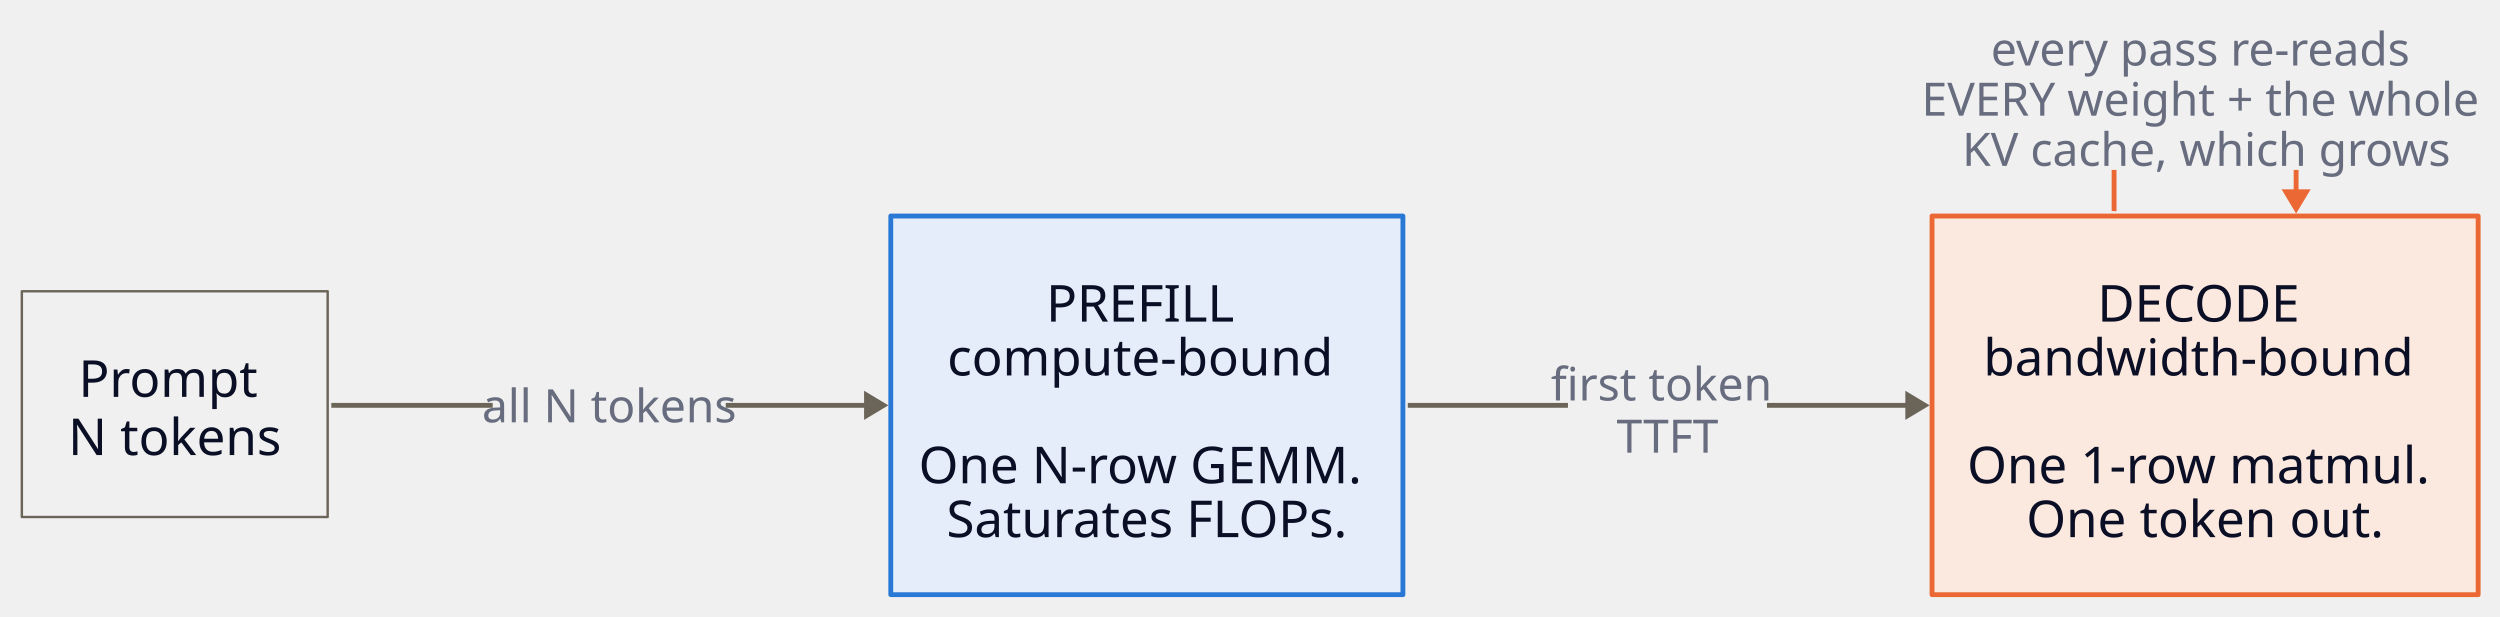
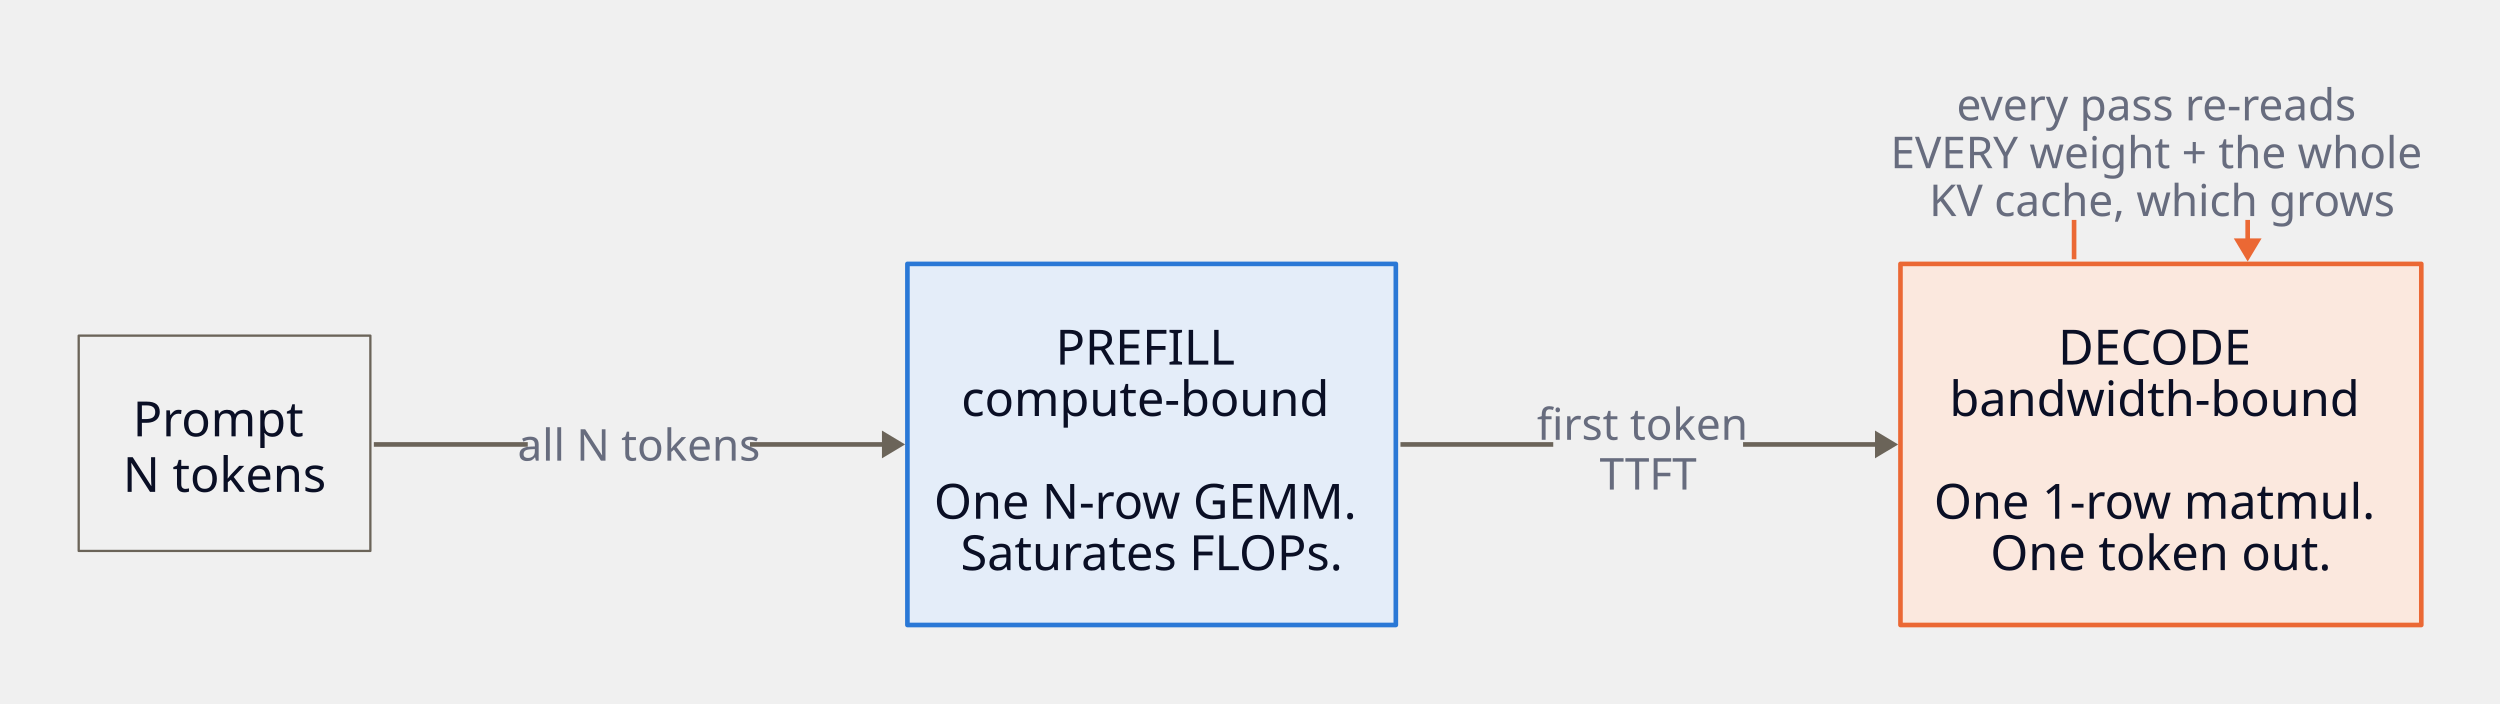
- <svg xmlns="http://www.w3.org/2000/svg" data-d2-version="v0.7.0-HEAD" preserveAspectRatio="xMinYMin meet" viewBox="0 0 1030 254">
-   <svg class="d2-408671570 d2-svg" viewBox="3 37 1030 254">
+ <svg xmlns="http://www.w3.org/2000/svg" data-d2-version="v0.7.0-HEAD" preserveAspectRatio="xMinYMin meet" viewBox="0 0 1080 304">
+   <svg class="d2-408671570 d2-svg" viewBox="-22 12 1080 304">
    <style type="text/css">
.d2-408671570 .text-bold {
	font-family: "d2-408671570-font-bold";
}

.d2-408671570 .text-italic {
	font-family: "d2-408671570-font-italic";
}
</style>
    <style type="text/css">.shape {
  shape-rendering: geometricPrecision;
  stroke-linejoin: round;
} .fig-diagram .connection {
  stroke-linecap: round;
  stroke-linejoin: round;
} .fig-diagram .blend {
  mix-blend-mode: multiply;
  opacity: 0.5;
}

		.d2-408671570 .fill-N1{fill:#0A0F25;}
		.d2-408671570 .fill-N2{fill:#676C7E;}
		.d2-408671570 .fill-N3{fill:#9499AB;}
		.d2-408671570 .fill-N4{fill:#CFD2DD;}
		.d2-408671570 .fill-N5{fill:#DEE1EB;}
		.d2-408671570 .fill-N6{fill:#EEF1F8;}
		.d2-408671570 .fill-N7{fill:#FFFFFF;}
		.d2-408671570 .fill-B1{fill:#0D32B2;}
		.d2-408671570 .fill-B2{fill:#0D32B2;}
		.d2-408671570 .fill-B3{fill:#E3E9FD;}
		.d2-408671570 .fill-B4{fill:#E3E9FD;}
		.d2-408671570 .fill-B5{fill:#EDF0FD;}
		.d2-408671570 .fill-B6{fill:#F7F8FE;}
		.d2-408671570 .fill-AA2{fill:#4A6FF3;}
		.d2-408671570 .fill-AA4{fill:#EDF0FD;}
		.d2-408671570 .fill-AA5{fill:#F7F8FE;}
		.d2-408671570 .fill-AB4{fill:#EDF0FD;}
		.d2-408671570 .fill-AB5{fill:#F7F8FE;}
		.d2-408671570 .stroke-N1{stroke:#0A0F25;}
		.d2-408671570 .stroke-N2{stroke:#676C7E;}
		.d2-408671570 .stroke-N3{stroke:#9499AB;}
		.d2-408671570 .stroke-N4{stroke:#CFD2DD;}
		.d2-408671570 .stroke-N5{stroke:#DEE1EB;}
		.d2-408671570 .stroke-N6{stroke:#EEF1F8;}
		.d2-408671570 .stroke-N7{stroke:#FFFFFF;}
		.d2-408671570 .stroke-B1{stroke:#0D32B2;}
		.d2-408671570 .stroke-B2{stroke:#0D32B2;}
		.d2-408671570 .stroke-B3{stroke:#E3E9FD;}
		.d2-408671570 .stroke-B4{stroke:#E3E9FD;}
		.d2-408671570 .stroke-B5{stroke:#EDF0FD;}
		.d2-408671570 .stroke-B6{stroke:#F7F8FE;}
		.d2-408671570 .stroke-AA2{stroke:#4A6FF3;}
		.d2-408671570 .stroke-AA4{stroke:#EDF0FD;}
		.d2-408671570 .stroke-AA5{stroke:#F7F8FE;}
		.d2-408671570 .stroke-AB4{stroke:#EDF0FD;}
		.d2-408671570 .stroke-AB5{stroke:#F7F8FE;}
		.d2-408671570 .background-color-N1{background-color:#0A0F25;}
		.d2-408671570 .background-color-N2{background-color:#676C7E;}
		.d2-408671570 .background-color-N3{background-color:#9499AB;}
		.d2-408671570 .background-color-N4{background-color:#CFD2DD;}
		.d2-408671570 .background-color-N5{background-color:#DEE1EB;}
		.d2-408671570 .background-color-N6{background-color:#EEF1F8;}
		.d2-408671570 .background-color-N7{background-color:#FFFFFF;}
		.d2-408671570 .background-color-B1{background-color:#0D32B2;}
		.d2-408671570 .background-color-B2{background-color:#0D32B2;}
		.d2-408671570 .background-color-B3{background-color:#E3E9FD;}
		.d2-408671570 .background-color-B4{background-color:#E3E9FD;}
		.d2-408671570 .background-color-B5{background-color:#EDF0FD;}
		.d2-408671570 .background-color-B6{background-color:#F7F8FE;}
		.d2-408671570 .background-color-AA2{background-color:#4A6FF3;}
		.d2-408671570 .background-color-AA4{background-color:#EDF0FD;}
		.d2-408671570 .background-color-AA5{background-color:#F7F8FE;}
		.d2-408671570 .background-color-AB4{background-color:#EDF0FD;}
		.d2-408671570 .background-color-AB5{background-color:#F7F8FE;}
		.d2-408671570 .color-N1{color:#0A0F25;}
		.d2-408671570 .color-N2{color:#676C7E;}
		.d2-408671570 .color-N3{color:#9499AB;}
		.d2-408671570 .color-N4{color:#CFD2DD;}
		.d2-408671570 .color-N5{color:#DEE1EB;}
		.d2-408671570 .color-N6{color:#EEF1F8;}
		.d2-408671570 .color-N7{color:#FFFFFF;}
		.d2-408671570 .color-B1{color:#0D32B2;}
		.d2-408671570 .color-B2{color:#0D32B2;}
		.d2-408671570 .color-B3{color:#E3E9FD;}
		.d2-408671570 .color-B4{color:#E3E9FD;}
		.d2-408671570 .color-B5{color:#EDF0FD;}
		.d2-408671570 .color-B6{color:#F7F8FE;}
		.d2-408671570 .color-AA2{color:#4A6FF3;}
		.d2-408671570 .color-AA4{color:#EDF0FD;}
		.d2-408671570 .color-AA5{color:#F7F8FE;}
		.d2-408671570 .color-AB4{color:#EDF0FD;}
		.d2-408671570 .color-AB5{color:#F7F8FE;}.appendix text.text{fill:#0A0F25}.md{--color-fg-default:#0A0F25;--color-fg-muted:#676C7E;--color-fg-subtle:#9499AB;--color-canvas-default:#FFFFFF;--color-canvas-subtle:#EEF1F8;--color-border-default:#0D32B2;--color-border-muted:#0D32B2;--color-neutral-muted:#EEF1F8;--color-accent-fg:#0D32B2;--color-accent-emphasis:#0D32B2;--color-attention-subtle:#676C7E;--color-danger-fg:red;}.sketch-overlay-B1{fill:url(#streaks-darker-d2-408671570);mix-blend-mode:lighten}.sketch-overlay-B2{fill:url(#streaks-darker-d2-408671570);mix-blend-mode:lighten}.sketch-overlay-B3{fill:url(#streaks-bright-d2-408671570);mix-blend-mode:darken}.sketch-overlay-B4{fill:url(#streaks-bright-d2-408671570);mix-blend-mode:darken}.sketch-overlay-B5{fill:url(#streaks-bright-d2-408671570);mix-blend-mode:darken}.sketch-overlay-B6{fill:url(#streaks-bright-d2-408671570);mix-blend-mode:darken}.sketch-overlay-AA2{fill:url(#streaks-dark-d2-408671570);mix-blend-mode:overlay}.sketch-overlay-AA4{fill:url(#streaks-bright-d2-408671570);mix-blend-mode:darken}.sketch-overlay-AA5{fill:url(#streaks-bright-d2-408671570);mix-blend-mode:darken}.sketch-overlay-AB4{fill:url(#streaks-bright-d2-408671570);mix-blend-mode:darken}.sketch-overlay-AB5{fill:url(#streaks-bright-d2-408671570);mix-blend-mode:darken}.sketch-overlay-N1{fill:url(#streaks-darker-d2-408671570);mix-blend-mode:lighten}.sketch-overlay-N2{fill:url(#streaks-dark-d2-408671570);mix-blend-mode:overlay}.sketch-overlay-N3{fill:url(#streaks-normal-d2-408671570);mix-blend-mode:color-burn}.sketch-overlay-N4{fill:url(#streaks-normal-d2-408671570);mix-blend-mode:color-burn}.sketch-overlay-N5{fill:url(#streaks-bright-d2-408671570);mix-blend-mode:darken}.sketch-overlay-N6{fill:url(#streaks-bright-d2-408671570);mix-blend-mode:darken}.sketch-overlay-N7{fill:url(#streaks-bright-d2-408671570);mix-blend-mode:darken}.light-code{display: block}.dark-code{display: none}@media screen and (prefers-color-scheme:dark){
		.d2-408671570 .fill-N1{fill:#CDD6F4;}
		.d2-408671570 .fill-N2{fill:#BAC2DE;}
		.d2-408671570 .fill-N3{fill:#A6ADC8;}
		.d2-408671570 .fill-N4{fill:#585B70;}
		.d2-408671570 .fill-N5{fill:#45475A;}
		.d2-408671570 .fill-N6{fill:#313244;}
		.d2-408671570 .fill-N7{fill:#1E1E2E;}
		.d2-408671570 .fill-B1{fill:#CBA6f7;}
		.d2-408671570 .fill-B2{fill:#CBA6f7;}
		.d2-408671570 .fill-B3{fill:#6C7086;}
		.d2-408671570 .fill-B4{fill:#585B70;}
		.d2-408671570 .fill-B5{fill:#45475A;}
		.d2-408671570 .fill-B6{fill:#313244;}
		.d2-408671570 .fill-AA2{fill:#f38BA8;}
		.d2-408671570 .fill-AA4{fill:#45475A;}
		.d2-408671570 .fill-AA5{fill:#313244;}
		.d2-408671570 .fill-AB4{fill:#45475A;}
		.d2-408671570 .fill-AB5{fill:#313244;}
		.d2-408671570 .stroke-N1{stroke:#CDD6F4;}
		.d2-408671570 .stroke-N2{stroke:#BAC2DE;}
		.d2-408671570 .stroke-N3{stroke:#A6ADC8;}
		.d2-408671570 .stroke-N4{stroke:#585B70;}
		.d2-408671570 .stroke-N5{stroke:#45475A;}
		.d2-408671570 .stroke-N6{stroke:#313244;}
		.d2-408671570 .stroke-N7{stroke:#1E1E2E;}
		.d2-408671570 .stroke-B1{stroke:#CBA6f7;}
		.d2-408671570 .stroke-B2{stroke:#CBA6f7;}
		.d2-408671570 .stroke-B3{stroke:#6C7086;}
		.d2-408671570 .stroke-B4{stroke:#585B70;}
		.d2-408671570 .stroke-B5{stroke:#45475A;}
		.d2-408671570 .stroke-B6{stroke:#313244;}
		.d2-408671570 .stroke-AA2{stroke:#f38BA8;}
		.d2-408671570 .stroke-AA4{stroke:#45475A;}
		.d2-408671570 .stroke-AA5{stroke:#313244;}
		.d2-408671570 .stroke-AB4{stroke:#45475A;}
		.d2-408671570 .stroke-AB5{stroke:#313244;}
		.d2-408671570 .background-color-N1{background-color:#CDD6F4;}
		.d2-408671570 .background-color-N2{background-color:#BAC2DE;}
		.d2-408671570 .background-color-N3{background-color:#A6ADC8;}
		.d2-408671570 .background-color-N4{background-color:#585B70;}
		.d2-408671570 .background-color-N5{background-color:#45475A;}
		.d2-408671570 .background-color-N6{background-color:#313244;}
		.d2-408671570 .background-color-N7{background-color:#1E1E2E;}
		.d2-408671570 .background-color-B1{background-color:#CBA6f7;}
		.d2-408671570 .background-color-B2{background-color:#CBA6f7;}
		.d2-408671570 .background-color-B3{background-color:#6C7086;}
		.d2-408671570 .background-color-B4{background-color:#585B70;}
		.d2-408671570 .background-color-B5{background-color:#45475A;}
		.d2-408671570 .background-color-B6{background-color:#313244;}
		.d2-408671570 .background-color-AA2{background-color:#f38BA8;}
		.d2-408671570 .background-color-AA4{background-color:#45475A;}
		.d2-408671570 .background-color-AA5{background-color:#313244;}
		.d2-408671570 .background-color-AB4{background-color:#45475A;}
		.d2-408671570 .background-color-AB5{background-color:#313244;}
		.d2-408671570 .color-N1{color:#CDD6F4;}
		.d2-408671570 .color-N2{color:#BAC2DE;}
		.d2-408671570 .color-N3{color:#A6ADC8;}
		.d2-408671570 .color-N4{color:#585B70;}
		.d2-408671570 .color-N5{color:#45475A;}
		.d2-408671570 .color-N6{color:#313244;}
		.d2-408671570 .color-N7{color:#1E1E2E;}
		.d2-408671570 .color-B1{color:#CBA6f7;}
		.d2-408671570 .color-B2{color:#CBA6f7;}
		.d2-408671570 .color-B3{color:#6C7086;}
		.d2-408671570 .color-B4{color:#585B70;}
		.d2-408671570 .color-B5{color:#45475A;}
		.d2-408671570 .color-B6{color:#313244;}
		.d2-408671570 .color-AA2{color:#f38BA8;}
		.d2-408671570 .color-AA4{color:#45475A;}
		.d2-408671570 .color-AA5{color:#313244;}
		.d2-408671570 .color-AB4{color:#45475A;}
		.d2-408671570 .color-AB5{color:#313244;}.appendix text.text{fill:#CDD6F4}.md{--color-fg-default:#CDD6F4;--color-fg-muted:#BAC2DE;--color-fg-subtle:#A6ADC8;--color-canvas-default:#1E1E2E;--color-canvas-subtle:#313244;--color-border-default:#CBA6f7;--color-border-muted:#CBA6f7;--color-neutral-muted:#313244;--color-accent-fg:#CBA6f7;--color-accent-emphasis:#CBA6f7;--color-attention-subtle:#BAC2DE;--color-danger-fg:red;}.sketch-overlay-B1{fill:url(#streaks-normal-d2-408671570);mix-blend-mode:color-burn}.sketch-overlay-B2{fill:url(#streaks-normal-d2-408671570);mix-blend-mode:color-burn}.sketch-overlay-B3{fill:url(#streaks-dark-d2-408671570);mix-blend-mode:overlay}.sketch-overlay-B4{fill:url(#streaks-dark-d2-408671570);mix-blend-mode:overlay}.sketch-overlay-B5{fill:url(#streaks-darker-d2-408671570);mix-blend-mode:lighten}.sketch-overlay-B6{fill:url(#streaks-darker-d2-408671570);mix-blend-mode:lighten}.sketch-overlay-AA2{fill:url(#streaks-normal-d2-408671570);mix-blend-mode:color-burn}.sketch-overlay-AA4{fill:url(#streaks-darker-d2-408671570);mix-blend-mode:lighten}.sketch-overlay-AA5{fill:url(#streaks-darker-d2-408671570);mix-blend-mode:lighten}.sketch-overlay-AB4{fill:url(#streaks-darker-d2-408671570);mix-blend-mode:lighten}.sketch-overlay-AB5{fill:url(#streaks-darker-d2-408671570);mix-blend-mode:lighten}.sketch-overlay-N1{fill:url(#streaks-normal-d2-408671570);mix-blend-mode:color-burn}.sketch-overlay-N2{fill:url(#streaks-normal-d2-408671570);mix-blend-mode:color-burn}.sketch-overlay-N3{fill:url(#streaks-normal-d2-408671570);mix-blend-mode:color-burn}.sketch-overlay-N4{fill:url(#streaks-dark-d2-408671570);mix-blend-mode:overlay}.sketch-overlay-N5{fill:url(#streaks-darker-d2-408671570);mix-blend-mode:lighten}.sketch-overlay-N6{fill:url(#streaks-darker-d2-408671570);mix-blend-mode:lighten}.sketch-overlay-N7{fill:url(#streaks-darker-d2-408671570);mix-blend-mode:lighten}.light-code{display: none}.dark-code{display: block}}</style>
    <g class="cHJvbXB0">
      <g class="shape">
        <rect x="12" y="157" width="126" height="93" stroke="#6b6459" fill="transparent" style="stroke-width:1;" />
      </g>
      <text x="75" y="200.5" class="text-bold fill-N1" style="text-anchor:middle;font-size:21px">
        <tspan x="75" dy="0">Prompt</tspan>
        <tspan x="75" dy="24">N tokens</tspan>
      </text>
    </g>
    <g class="cHJlZmlsbA==">
      <g class="shape">
        <rect x="370" y="126" width="211" height="156" stroke="#2a78d6" fill="#e4edf9" style="stroke-width:2;" />
      </g>
      <text x="475.5" y="169.5" class="text-bold fill-N1" style="text-anchor:middle;font-size:21px">
        <tspan x="475.5" dy="0">PREFILL</tspan>
        <tspan x="475.5" dy="22.2">compute-bound</tspan>
        <tspan x="475.5" dy="22.2"> </tspan>
        <tspan x="475.5" dy="22.2">One N-row GEMM.</tspan>
        <tspan x="475.5" dy="22.2">Saturates FLOPs.</tspan>
      </text>
    </g>
    <g class="ZGVjb2Rl">
      <g class="shape">
        <rect x="799" y="126" width="225" height="156" stroke="#eb6834" fill="#fbe8de" style="stroke-width:2;" />
      </g>
      <text x="911.5" y="169.5" class="text-bold fill-N1" style="text-anchor:middle;font-size:21px">
        <tspan x="911.5" dy="0">DECODE</tspan>
        <tspan x="911.5" dy="22.2">bandwidth-bound</tspan>
        <tspan x="911.5" dy="22.2"> </tspan>
        <tspan x="911.5" dy="22.2">One 1-row matmul.</tspan>
        <tspan x="911.5" dy="22.2">One token out.</tspan>
      </text>
    </g>
    <g class="KHByb21wdCAtJmd0OyBwcmVmaWxsKVswXQ==">
      <marker id="mk-d2-408671570-3858462372" markerWidth="10" markerHeight="12" refX="7" refY="6" viewBox="0 0 10 12" orient="auto" markerUnits="userSpaceOnUse">
        <polygon points="0,0 10,6 0,12" fill="#6b6459" class="connection" stroke-width="2" />
      </marker>
      <path d="M 139.5 204 L 366 204" stroke="#6b6459" fill="none" class="connection" style="stroke-width:2;" marker-end="url(#mk-d2-408671570-3858462372)" mask="url(#d2-408671570)" />
      <text x="254" y="211" class="text-italic fill-N2" style="text-anchor:middle;font-size:19px">all N tokens</text>
    </g>
    <g class="KHByZWZpbGwgLSZndDsgZGVjb2RlKVswXQ==">
      <path d="M 583 204 L 795 204" stroke="#6b6459" fill="none" class="connection" style="stroke-width:2;" marker-end="url(#mk-d2-408671570-3858462372)" mask="url(#d2-408671570)" />
      <text x="690" y="202" class="text-italic fill-N2" style="text-anchor:middle;font-size:19px">
        <tspan x="690" dy="0">first token</tspan>
        <tspan x="690" dy="21.5">TTFT</tspan>
      </text>
    </g>
    <g class="KGRlY29kZSAtJmd0OyBkZWNvZGUpWzBd">
      <marker id="mk-d2-408671570-4003696342" markerWidth="10" markerHeight="12" refX="7" refY="6" viewBox="0 0 10 12" orient="auto" markerUnits="userSpaceOnUse">
        <polygon points="0,0 10,6 0,12" fill="#eb6834" class="connection" stroke-width="2" />
      </marker>
      <path d="M 874 124 L 874 86 S 874 76 884 76 L 939 76 S 949 76 949 86 L 949 122" stroke="#eb6834" fill="none" class="connection" style="stroke-width:2;" marker-end="url(#mk-d2-408671570-4003696342)" mask="url(#d2-408671570)" />
      <text x="912" y="64" class="text-italic fill-N2" style="text-anchor:middle;font-size:19px">
        <tspan x="912" dy="0">every pass re-reads</tspan>
        <tspan x="912" dy="20.667">EVERY weight + the whole</tspan>
        <tspan x="912" dy="20.667">KV cache, which grows</tspan>
      </text>
    </g>
-     <mask id="d2-408671570" maskUnits="userSpaceOnUse" x="3" y="37" width="1030" height="254">
-       <rect x="3" y="37" width="1030" height="254" fill="white" />
+     <mask id="d2-408671570" maskUnits="userSpaceOnUse" x="-22" y="12" width="1080" height="304">
+       <rect x="-22" y="12" width="1080" height="304" fill="white" />
      <rect x="206" y="192" width="96" height="24" fill="black" />
      <rect x="649" y="183" width="82" height="43" fill="black" />
      <rect x="811" y="45" width="202" height="62" fill="black" />
    </mask>
    <style type="text/css">
.fig-diagram text, .fig-diagram .text, .fig-diagram .text-bold, .fig-diagram .text-italic {
  font-family: ui-sans-serif, system-ui, -apple-system, 'Segoe UI', Inter, Helvetica, Arial, sans-serif !important;
}
.fig-diagram .text-bold { font-weight: 600; }
.fig-diagram .text-italic { font-style: italic; font-weight: 400; }
</style>
  </svg>
</svg>
